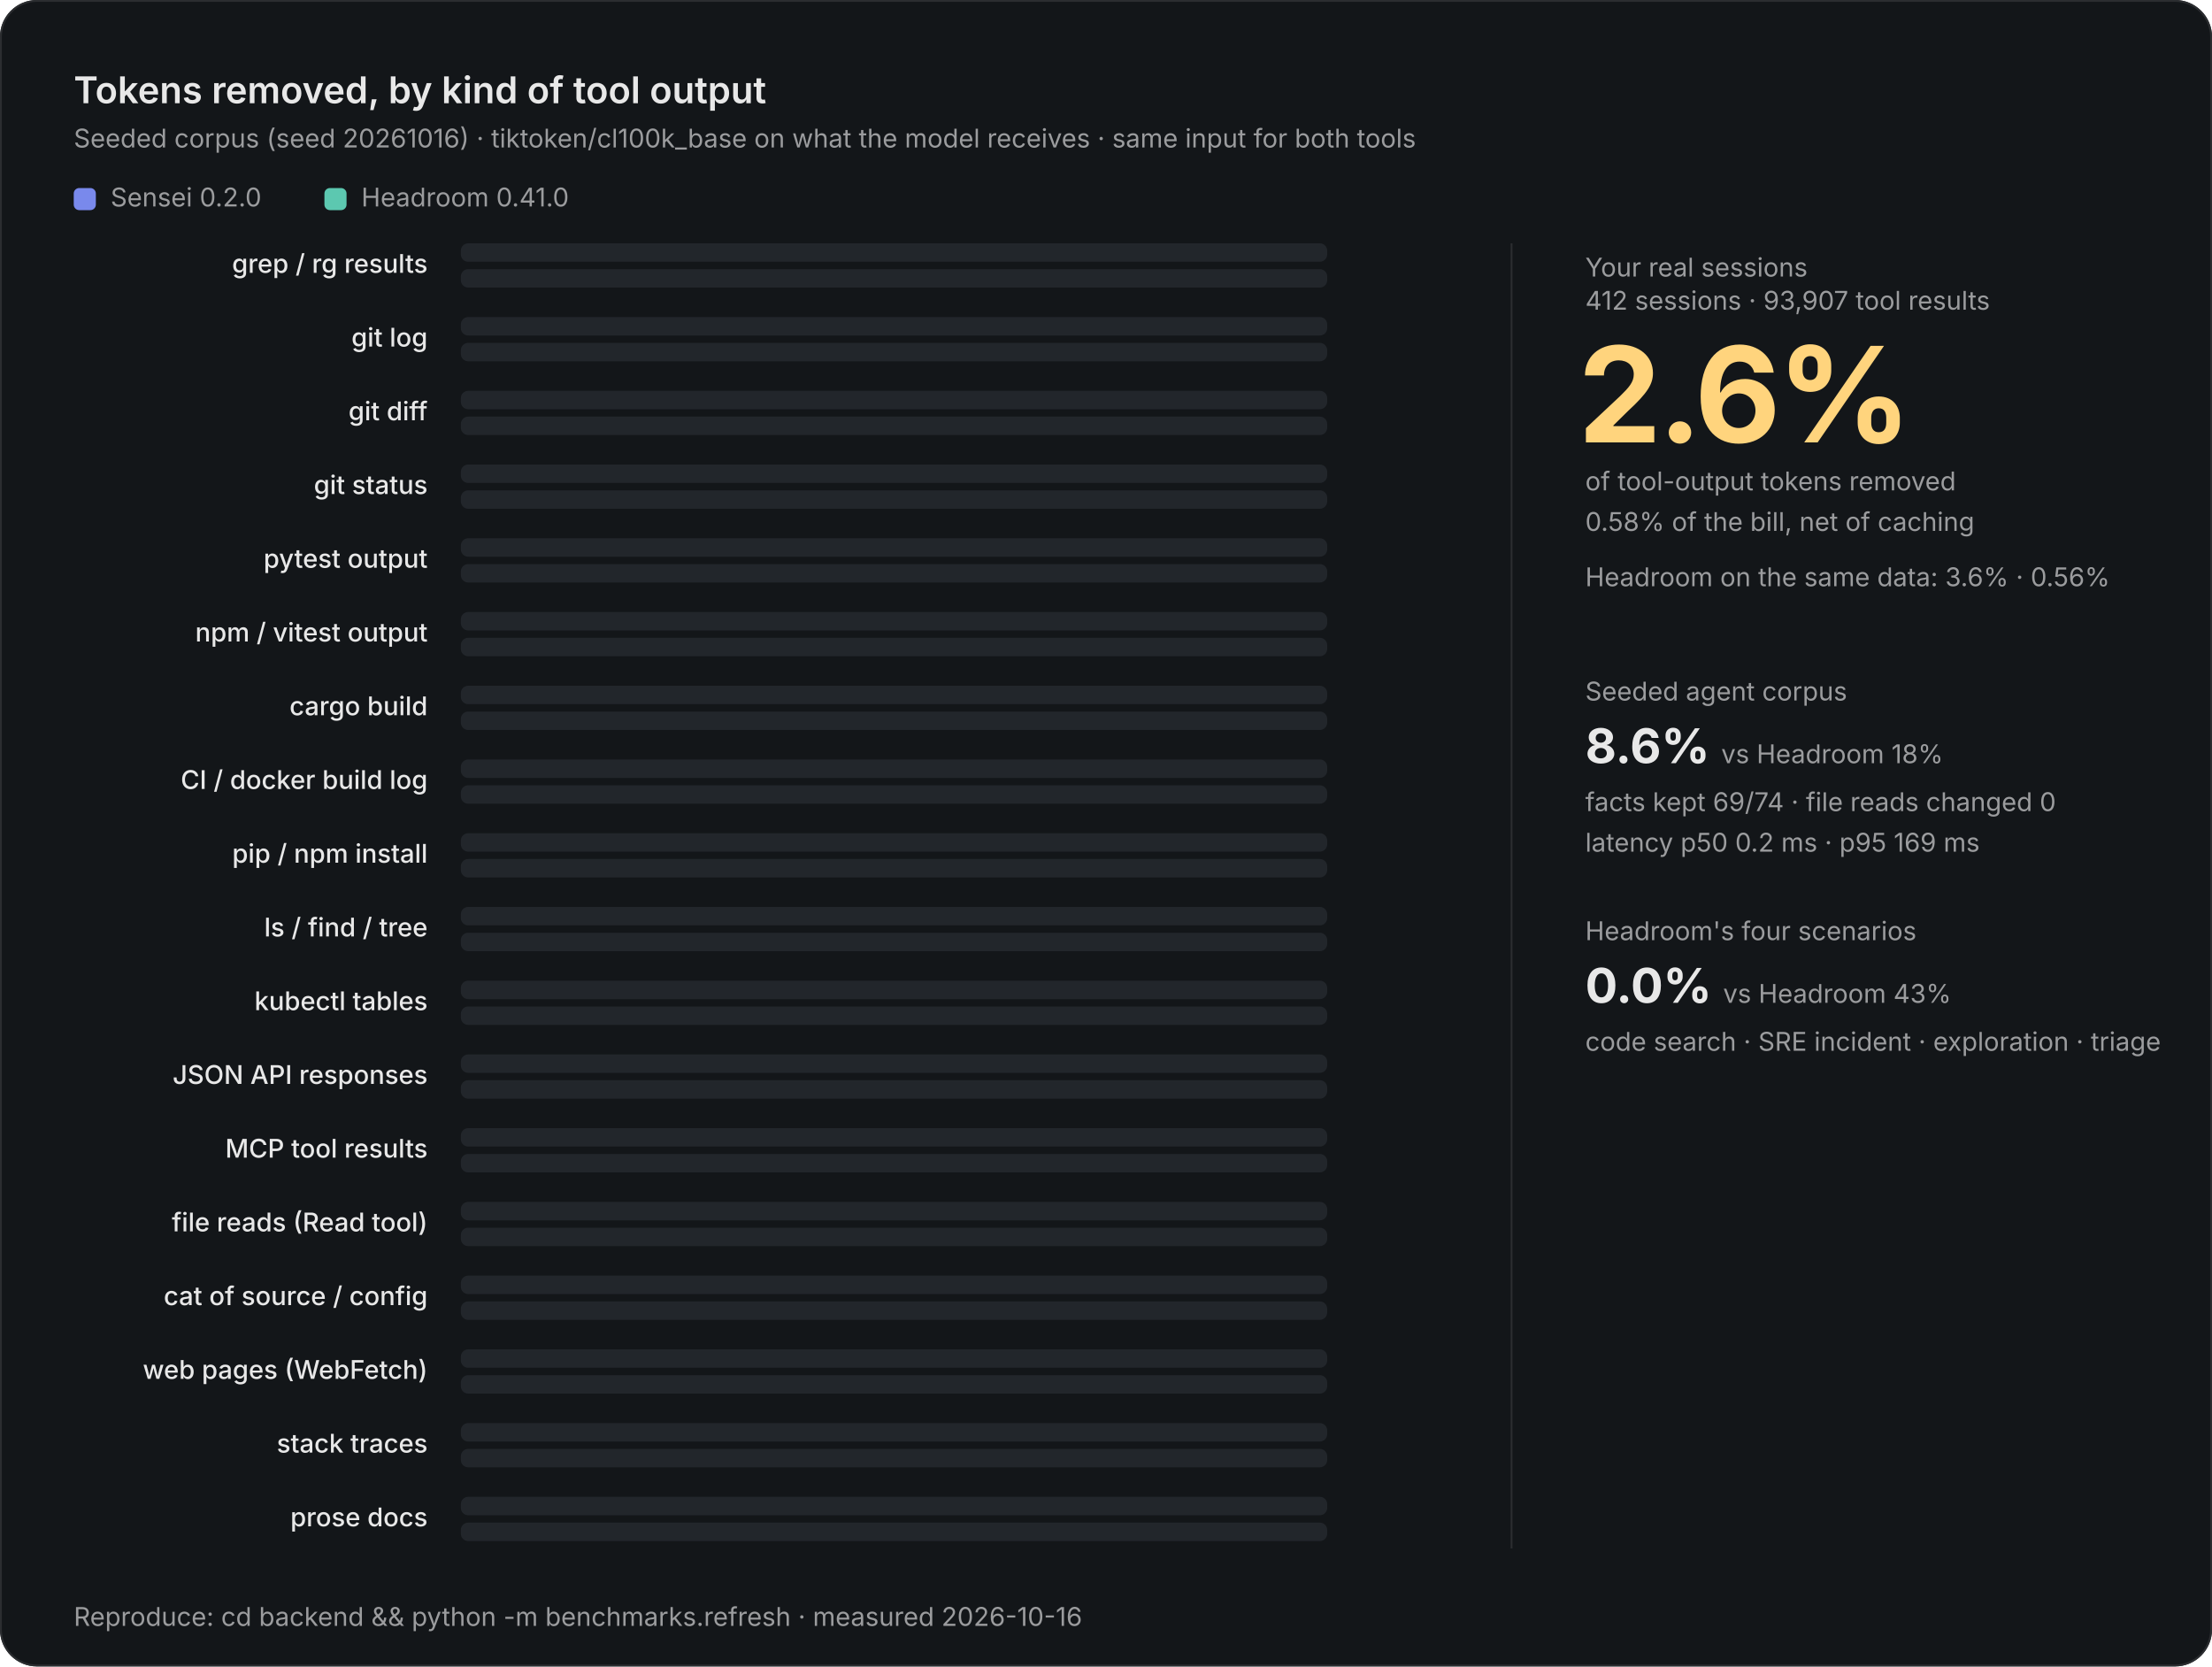
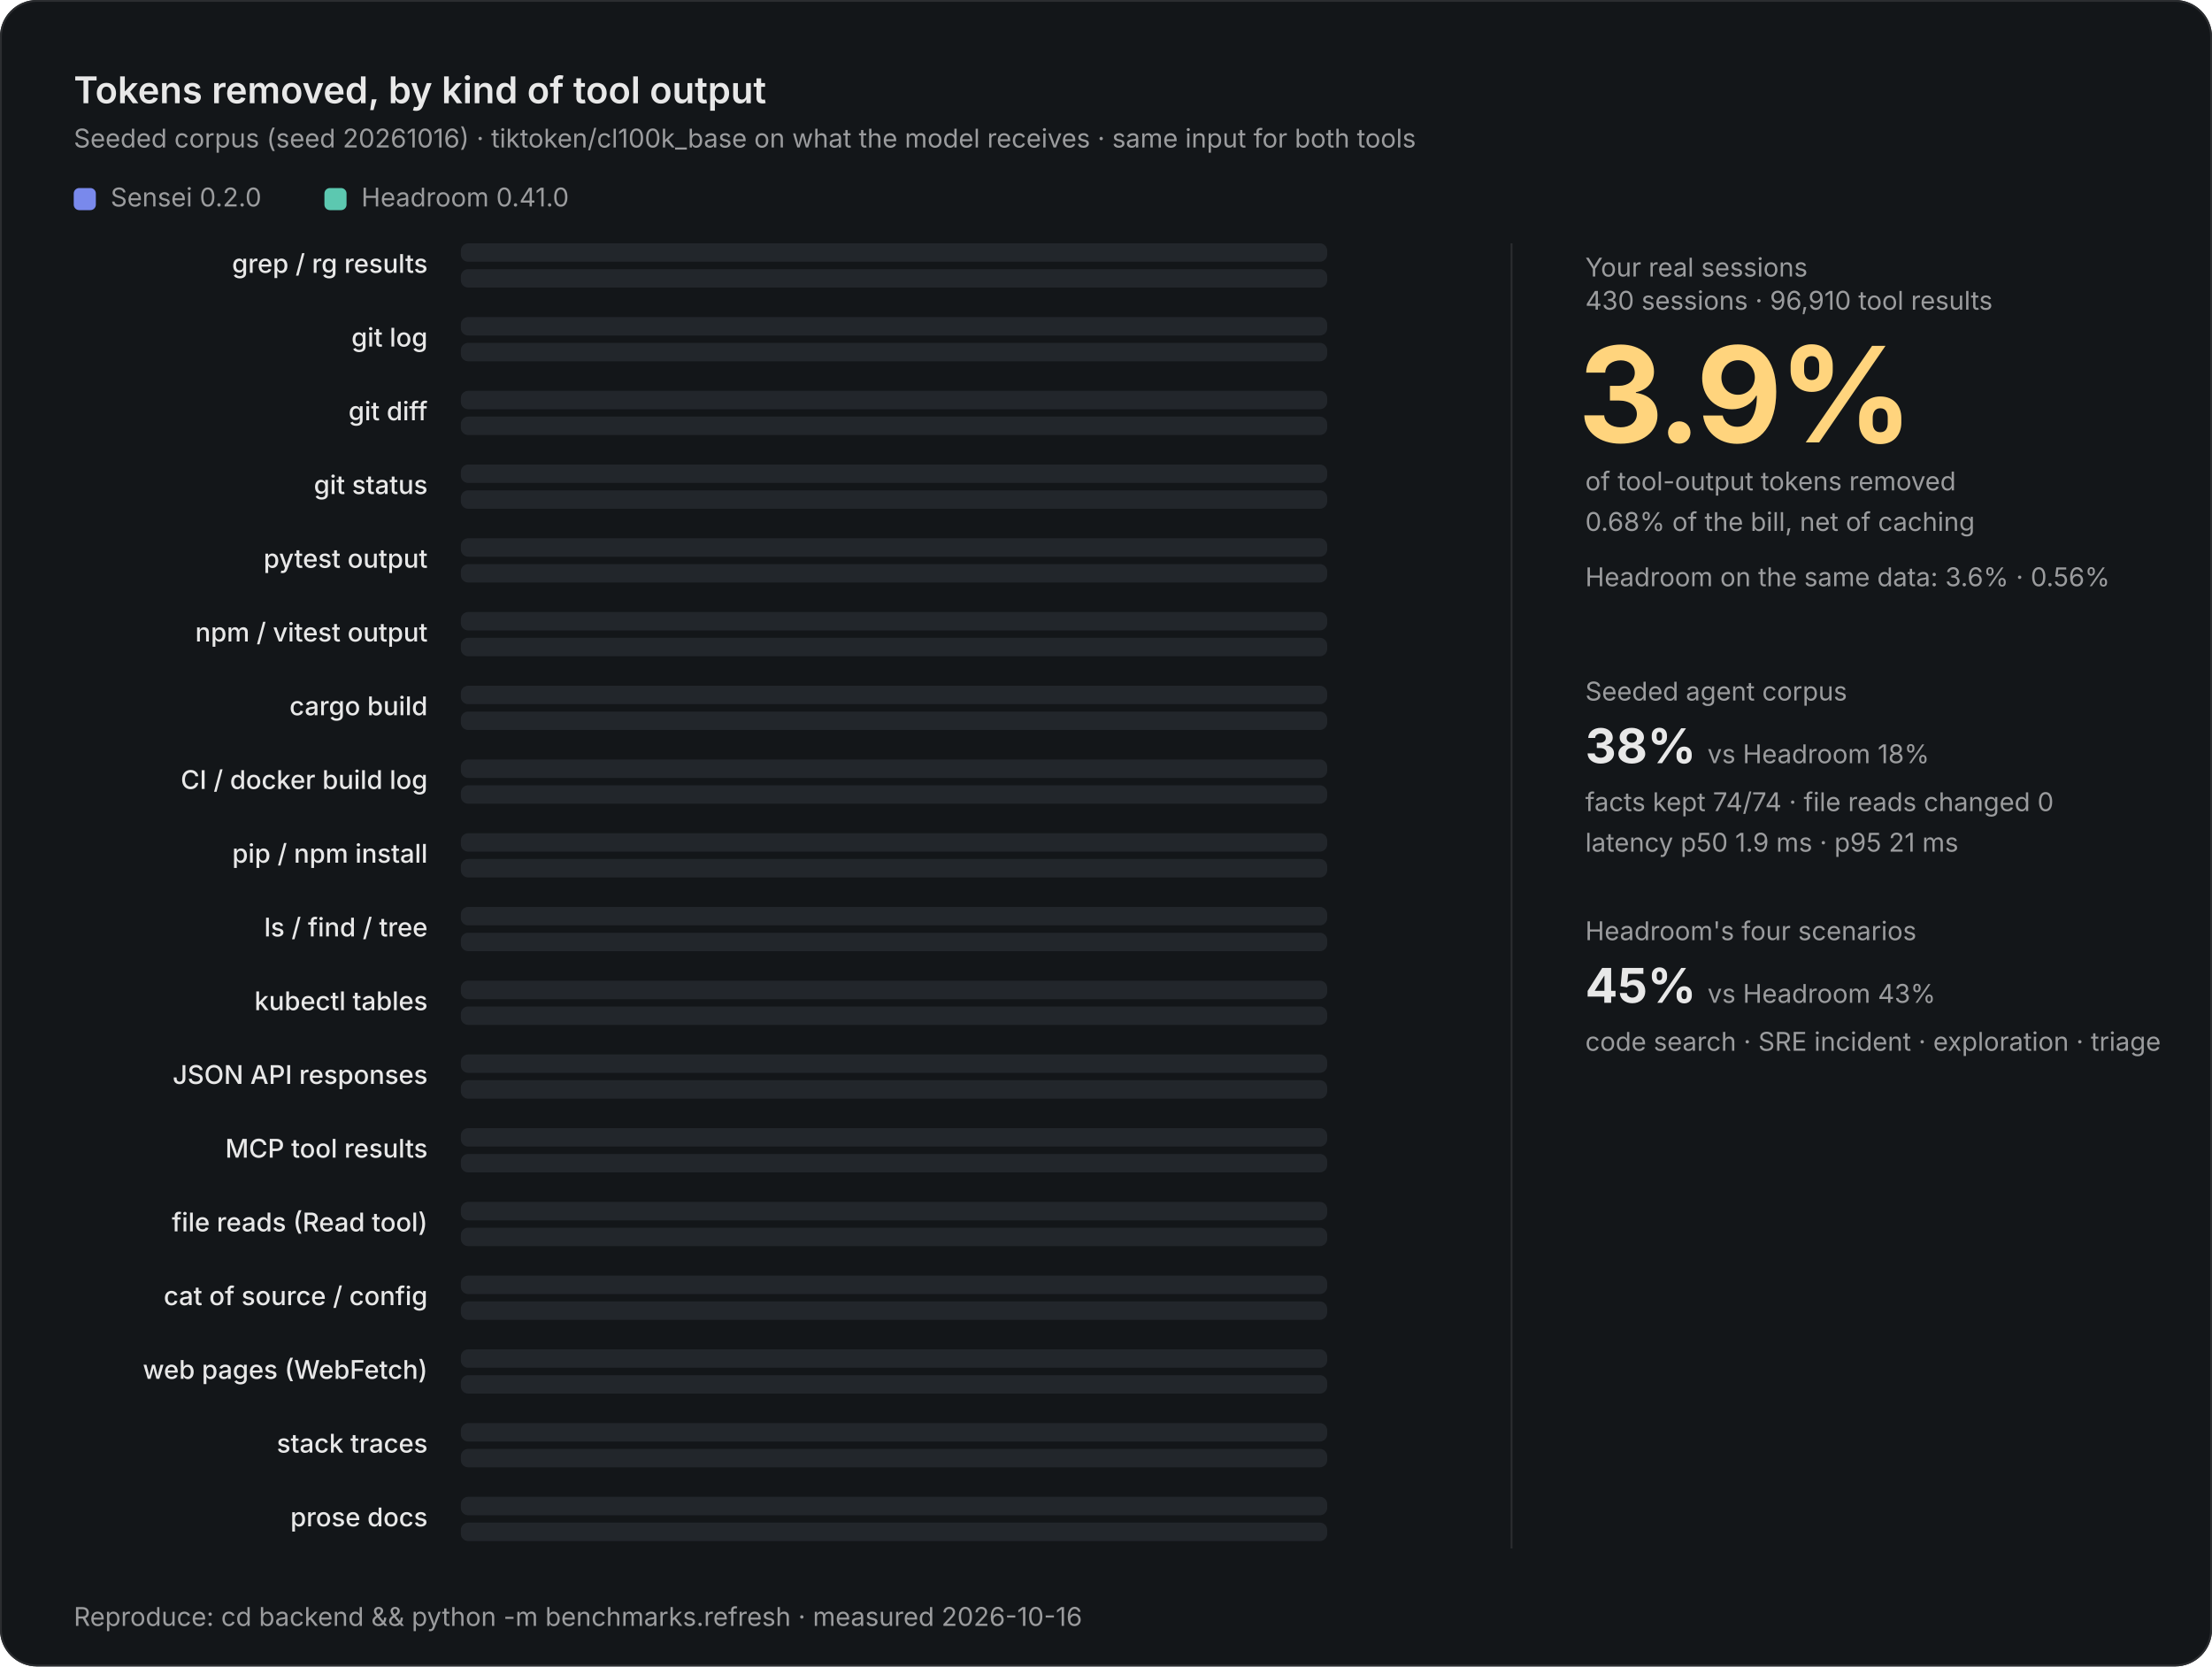
<svg xmlns="http://www.w3.org/2000/svg" width="1200" height="904" viewBox="0 0 1200 904" role="img" aria-labelledby="t d">
  <style>
  .h { font: 600 20px Inter, 'Segoe UI', -apple-system, BlinkMacSystemFont, Helvetica, Arial, sans-serif; fill: #e8e8e8; }
  .s { font: 400 14px Inter, 'Segoe UI', -apple-system, BlinkMacSystemFont, Helvetica, Arial, sans-serif; fill: #9b9c9e; }
  .lbl { font: 500 14px Inter, 'Segoe UI', -apple-system, BlinkMacSystemFont, Helvetica, Arial, sans-serif; fill: #e8e8e8; }
  .pct { font: 700 12px 'JetBrains Mono', 'Cascadia Mono', ui-monospace, Menlo, Consolas, monospace; fill: #e8e8e8; opacity: 0; animation: show .4s ease forwards; }
  .bar { transform-box: fill-box; transform-origin: left; transform: scaleX(0); animation: grow 1.1s cubic-bezier(.4,0,.2,1) forwards; }
  .big { font: 700 72px Inter, 'Segoe UI', -apple-system, BlinkMacSystemFont, Helvetica, Arial, sans-serif; fill: #ffd47d; letter-spacing: -2px; }
  .mid { font: 700 26px Inter, 'Segoe UI', -apple-system, BlinkMacSystemFont, Helvetica, Arial, sans-serif; fill: #e8e8e8; }
  @keyframes grow { to { transform: scaleX(1); } }
  @keyframes show { to { opacity: 1; } }
  @media (prefers-reduced-motion: reduce) {
    .bar { animation: none; transform: none; }
    .pct { animation: none; opacity: 1; }
  }</style>
  <rect width="1200" height="904" rx="20" fill="#131619" />
  <rect x="0.5" y="0.5" width="1199" height="903" rx="19.5" fill="none" stroke="#2b2d30" />
  <text x="40" y="56" class="h">Tokens removed, by kind of tool output</text>
  <text x="40" y="80" class="s">Seeded corpus (seed 20261016) · tiktoken/cl100k_base on what the model receives · same input for both tools</text>
  <rect x="40" y="102" width="12" height="12" rx="3" fill="#7989ec" />
  <text x="60" y="112" class="s">Sensei 0.2.0</text>
  <rect x="176" y="102" width="12" height="12" rx="3" fill="#5cc8b0" />
  <text x="196" y="112" class="s">Headroom 0.41.0</text>
  <text x="232" y="148" text-anchor="end" class="lbl">grep / rg results</text>
  <rect x="250" y="132" width="470" height="10" rx="4" fill="#22262b" />
-   <rect class="bar" style="animation-delay:0.10s" x="250" y="132" width="9.2" height="10" rx="4" fill="#7989ec" />
-   <text class="pct" style="animation-delay:0.60s" x="267.2" y="141">2.0%</text>
+   <rect class="bar" style="animation-delay:0.10s" x="250" y="132" width="313.9" height="10" rx="4" fill="#7989ec" />
+   <text class="pct" style="animation-delay:0.60s" x="571.9" y="141">67%</text>
  <rect x="250" y="146" width="470" height="10" rx="4" fill="#22262b" />
  <rect class="bar" style="animation-delay:0.13s" x="250" y="146" width="149.0" height="10" rx="4" fill="#5cc8b0" />
  <text class="pct" style="animation-delay:0.63s" x="407.0" y="155">32%</text>
  <text x="232" y="188" text-anchor="end" class="lbl">git log</text>
  <rect x="250" y="172" width="470" height="10" rx="4" fill="#22262b" />
-   <rect class="bar" style="animation-delay:0.15s" x="250" y="172" width="57.1" height="10" rx="4" fill="#7989ec" />
-   <text class="pct" style="animation-delay:0.65s" x="315.1" y="181">12%</text>
+   <rect class="bar" style="animation-delay:0.15s" x="250" y="172" width="24.5" height="10" rx="4" fill="#7989ec" />
+   <text class="pct" style="animation-delay:0.65s" x="282.5" y="181">5.2%</text>
  <rect x="250" y="186" width="470" height="10" rx="4" fill="#22262b" />
  <text class="pct" style="animation-delay:0.68s" x="258.0" y="195">0.0%</text>
  <text x="232" y="228" text-anchor="end" class="lbl">git diff</text>
  <rect x="250" y="212" width="470" height="10" rx="4" fill="#22262b" />
-   <text class="pct" style="animation-delay:0.70s" x="258.0" y="221">0.0%</text>
+   <rect class="bar" style="animation-delay:0.20s" x="250" y="212" width="432.8" height="10" rx="4" fill="#7989ec" />
+   <text class="pct" style="animation-delay:0.70s" x="690.8" y="221">92%</text>
  <rect x="250" y="226" width="470" height="10" rx="4" fill="#22262b" />
  <rect class="bar" style="animation-delay:0.23s" x="250" y="226" width="1.7" height="10" rx="4" fill="#5cc8b0" />
  <text class="pct" style="animation-delay:0.73s" x="259.7" y="235">0.4%</text>
  <text x="232" y="268" text-anchor="end" class="lbl">git status</text>
  <rect x="250" y="252" width="470" height="10" rx="4" fill="#22262b" />
-   <rect class="bar" style="animation-delay:0.25s" x="250" y="252" width="55.7" height="10" rx="4" fill="#7989ec" />
-   <text class="pct" style="animation-delay:0.75s" x="313.7" y="261">12%</text>
+   <rect class="bar" style="animation-delay:0.25s" x="250" y="252" width="99.3" height="10" rx="4" fill="#7989ec" />
+   <text class="pct" style="animation-delay:0.75s" x="357.3" y="261">21%</text>
  <rect x="250" y="266" width="470" height="10" rx="4" fill="#22262b" />
  <text class="pct" style="animation-delay:0.78s" x="258.0" y="275">0.0%</text>
  <text x="232" y="308" text-anchor="end" class="lbl">pytest output</text>
  <rect x="250" y="292" width="470" height="10" rx="4" fill="#22262b" />
-   <rect class="bar" style="animation-delay:0.30s" x="250" y="292" width="33.1" height="10" rx="4" fill="#7989ec" />
-   <text class="pct" style="animation-delay:0.80s" x="291.1" y="301">7.0%</text>
+   <rect class="bar" style="animation-delay:0.30s" x="250" y="292" width="384.6" height="10" rx="4" fill="#7989ec" />
+   <text class="pct" style="animation-delay:0.80s" x="642.6" y="301">82%</text>
  <rect x="250" y="306" width="470" height="10" rx="4" fill="#22262b" />
  <text class="pct" style="animation-delay:0.83s" x="258.0" y="315">0.0%</text>
  <text x="232" y="348" text-anchor="end" class="lbl">npm / vitest output</text>
  <rect x="250" y="332" width="470" height="10" rx="4" fill="#22262b" />
-   <text class="pct" style="animation-delay:0.85s" x="258.0" y="341">-0.5%</text>
+   <rect class="bar" style="animation-delay:0.35s" x="250" y="332" width="218.4" height="10" rx="4" fill="#7989ec" />
+   <text class="pct" style="animation-delay:0.85s" x="476.4" y="341">46%</text>
  <rect x="250" y="346" width="470" height="10" rx="4" fill="#22262b" />
  <text class="pct" style="animation-delay:0.88s" x="258.0" y="355">0.0%</text>
  <text x="232" y="388" text-anchor="end" class="lbl">cargo build</text>
  <rect x="250" y="372" width="470" height="10" rx="4" fill="#22262b" />
-   <rect class="bar" style="animation-delay:0.40s" x="250" y="372" width="37.8" height="10" rx="4" fill="#7989ec" />
-   <text class="pct" style="animation-delay:0.90s" x="295.8" y="381">8.0%</text>
+   <rect class="bar" style="animation-delay:0.40s" x="250" y="372" width="322.4" height="10" rx="4" fill="#7989ec" />
+   <text class="pct" style="animation-delay:0.90s" x="580.4" y="381">69%</text>
  <rect x="250" y="386" width="470" height="10" rx="4" fill="#22262b" />
  <text class="pct" style="animation-delay:0.93s" x="258.0" y="395">0.0%</text>
  <text x="232" y="428" text-anchor="end" class="lbl">CI / docker build log</text>
  <rect x="250" y="412" width="470" height="10" rx="4" fill="#22262b" />
-   <rect class="bar" style="animation-delay:0.45s" x="250" y="412" width="206.5" height="10" rx="4" fill="#7989ec" />
-   <text class="pct" style="animation-delay:0.95s" x="464.5" y="421">44%</text>
+   <rect class="bar" style="animation-delay:0.45s" x="250" y="412" width="270.3" height="10" rx="4" fill="#7989ec" />
+   <text class="pct" style="animation-delay:0.95s" x="528.3" y="421">58%</text>
  <rect x="250" y="426" width="470" height="10" rx="4" fill="#22262b" />
  <rect class="bar" style="animation-delay:0.48s" x="250" y="426" width="426.6" height="10" rx="4" fill="#5cc8b0" />
  <text class="pct" style="animation-delay:0.98s" x="684.6" y="435">91%</text>
  <text x="232" y="468" text-anchor="end" class="lbl">pip / npm install</text>
  <rect x="250" y="452" width="470" height="10" rx="4" fill="#22262b" />
-   <rect class="bar" style="animation-delay:0.50s" x="250" y="452" width="39.4" height="10" rx="4" fill="#7989ec" />
-   <text class="pct" style="animation-delay:1.00s" x="297.4" y="461">8.4%</text>
+   <text class="pct" style="animation-delay:1.00s" x="258.0" y="461">0.0%</text>
  <rect x="250" y="466" width="470" height="10" rx="4" fill="#22262b" />
  <rect class="bar" style="animation-delay:0.53s" x="250" y="466" width="8.4" height="10" rx="4" fill="#5cc8b0" />
  <text class="pct" style="animation-delay:1.03s" x="266.4" y="475">1.8%</text>
  <text x="232" y="508" text-anchor="end" class="lbl">ls / find / tree</text>
  <rect x="250" y="492" width="470" height="10" rx="4" fill="#22262b" />
-   <rect class="bar" style="animation-delay:0.55s" x="250" y="492" width="52.2" height="10" rx="4" fill="#7989ec" />
-   <text class="pct" style="animation-delay:1.05s" x="310.2" y="501">11%</text>
+   <rect class="bar" style="animation-delay:0.55s" x="250" y="492" width="20.6" height="10" rx="4" fill="#7989ec" />
+   <text class="pct" style="animation-delay:1.05s" x="278.6" y="501">4.4%</text>
  <rect x="250" y="506" width="470" height="10" rx="4" fill="#22262b" />
  <text class="pct" style="animation-delay:1.08s" x="258.0" y="515">0.0%</text>
  <text x="232" y="548" text-anchor="end" class="lbl">kubectl tables</text>
  <rect x="250" y="532" width="470" height="10" rx="4" fill="#22262b" />
-   <rect class="bar" style="animation-delay:0.60s" x="250" y="532" width="82.5" height="10" rx="4" fill="#7989ec" />
-   <text class="pct" style="animation-delay:1.10s" x="340.5" y="541">18%</text>
+   <text class="pct" style="animation-delay:1.10s" x="258.0" y="541">0.0%</text>
  <rect x="250" y="546" width="470" height="10" rx="4" fill="#22262b" />
  <rect class="bar" style="animation-delay:0.63s" x="250" y="546" width="50.7" height="10" rx="4" fill="#5cc8b0" />
  <text class="pct" style="animation-delay:1.13s" x="308.7" y="555">11%</text>
  <text x="232" y="588" text-anchor="end" class="lbl">JSON API responses</text>
  <rect x="250" y="572" width="470" height="10" rx="4" fill="#22262b" />
-   <rect class="bar" style="animation-delay:0.65s" x="250" y="572" width="126.4" height="10" rx="4" fill="#7989ec" />
-   <text class="pct" style="animation-delay:1.15s" x="384.4" y="581">27%</text>
+   <text class="pct" style="animation-delay:1.15s" x="258.0" y="581">0.0%</text>
  <rect x="250" y="586" width="470" height="10" rx="4" fill="#22262b" />
  <rect class="bar" style="animation-delay:0.68s" x="250" y="586" width="129.4" height="10" rx="4" fill="#5cc8b0" />
  <text class="pct" style="animation-delay:1.18s" x="387.4" y="595">28%</text>
  <text x="232" y="628" text-anchor="end" class="lbl">MCP tool results</text>
  <rect x="250" y="612" width="470" height="10" rx="4" fill="#22262b" />
-   <text class="pct" style="animation-delay:1.20s" x="258.0" y="621">0.0%</text>
+   <rect class="bar" style="animation-delay:0.70s" x="250" y="612" width="209.6" height="10" rx="4" fill="#7989ec" />
+   <text class="pct" style="animation-delay:1.20s" x="467.6" y="621">45%</text>
  <rect x="250" y="626" width="470" height="10" rx="4" fill="#22262b" />
  <rect class="bar" style="animation-delay:0.73s" x="250" y="626" width="220.2" height="10" rx="4" fill="#5cc8b0" />
  <text class="pct" style="animation-delay:1.23s" x="478.2" y="635">47%</text>
  <text x="232" y="668" text-anchor="end" class="lbl">file reads (Read tool)</text>
  <rect x="250" y="652" width="470" height="10" rx="4" fill="#22262b" />
  <text class="pct" style="animation-delay:1.25s" x="258.0" y="661">0.0%</text>
  <rect x="250" y="666" width="470" height="10" rx="4" fill="#22262b" />
  <text class="pct" style="animation-delay:1.28s" x="258.0" y="675">0.0%</text>
  <text x="232" y="708" text-anchor="end" class="lbl">cat of source / config</text>
  <rect x="250" y="692" width="470" height="10" rx="4" fill="#22262b" />
  <text class="pct" style="animation-delay:1.30s" x="258.0" y="701">0.0%</text>
  <rect x="250" y="706" width="470" height="10" rx="4" fill="#22262b" />
  <rect class="bar" style="animation-delay:0.83s" x="250" y="706" width="27.3" height="10" rx="4" fill="#5cc8b0" />
  <text class="pct" style="animation-delay:1.33s" x="285.3" y="715">5.8%</text>
  <text x="232" y="748" text-anchor="end" class="lbl">web pages (WebFetch)</text>
  <rect x="250" y="732" width="470" height="10" rx="4" fill="#22262b" />
-   <rect class="bar" style="animation-delay:0.85s" x="250" y="732" width="3.4" height="10" rx="4" fill="#7989ec" />
-   <text class="pct" style="animation-delay:1.35s" x="261.4" y="741">0.7%</text>
+   <text class="pct" style="animation-delay:1.35s" x="258.0" y="741">0.0%</text>
  <rect x="250" y="746" width="470" height="10" rx="4" fill="#22262b" />
  <text class="pct" style="animation-delay:1.38s" x="258.0" y="755">0.0%</text>
  <text x="232" y="788" text-anchor="end" class="lbl">stack traces</text>
  <rect x="250" y="772" width="470" height="10" rx="4" fill="#22262b" />
-   <rect class="bar" style="animation-delay:0.90s" x="250" y="772" width="7.4" height="10" rx="4" fill="#7989ec" />
-   <text class="pct" style="animation-delay:1.40s" x="265.4" y="781">1.6%</text>
+   <rect class="bar" style="animation-delay:0.90s" x="250" y="772" width="7.5" height="10" rx="4" fill="#7989ec" />
+   <text class="pct" style="animation-delay:1.40s" x="265.5" y="781">1.6%</text>
  <rect x="250" y="786" width="470" height="10" rx="4" fill="#22262b" />
  <text class="pct" style="animation-delay:1.43s" x="258.0" y="795">0.0%</text>
  <text x="232" y="828" text-anchor="end" class="lbl">prose docs</text>
  <rect x="250" y="812" width="470" height="10" rx="4" fill="#22262b" />
-   <rect class="bar" style="animation-delay:0.95s" x="250" y="812" width="45.0" height="10" rx="4" fill="#7989ec" />
-   <text class="pct" style="animation-delay:1.45s" x="303.0" y="821">9.6%</text>
+   <text class="pct" style="animation-delay:1.45s" x="258.0" y="821">0.0%</text>
  <rect x="250" y="826" width="470" height="10" rx="4" fill="#22262b" />
  <text class="pct" style="animation-delay:1.48s" x="258.0" y="835">0.0%</text>
  <line x1="820" y1="132" x2="820" y2="840" stroke="#2b2d30" />
  <text x="860" y="150" class="s">Your real sessions</text>
-   <text x="860" y="168" class="s">412 sessions · 93,907 tool results</text>
-   <text x="856" y="240" class="big">2.6%</text>
+   <text x="860" y="168" class="s">430 sessions · 96,910 tool results</text>
+   <text x="856" y="240" class="big">3.9%</text>
  <text x="860" y="266" class="s">of tool-output tokens removed</text>
-   <text x="860" y="288" class="s">0.58% of the bill, net of caching</text>
+   <text x="860" y="288" class="s">0.68% of the bill, net of caching</text>
  <text x="860" y="318" class="s">Headroom on the same data: 3.6% · 0.56%</text>
  <text x="860" y="380" class="s">Seeded agent corpus</text>
-   <text x="860" y="414" class="mid">8.6% <tspan class="s">vs Headroom 18%</tspan>
+   <text x="860" y="414" class="mid">38% <tspan class="s">vs Headroom 18%</tspan>
  </text>
-   <text x="860" y="440" class="s">facts kept 69/74 · file reads changed 0</text>
-   <text x="860" y="462" class="s">latency p50 0.2 ms · p95 169 ms</text>
+   <text x="860" y="440" class="s">facts kept 74/74 · file reads changed 0</text>
+   <text x="860" y="462" class="s">latency p50 1.9 ms · p95 21 ms</text>
  <text x="860" y="510" class="s">Headroom's four scenarios</text>
-   <text x="860" y="544" class="mid">0.0% <tspan class="s">vs Headroom 43%</tspan>
+   <text x="860" y="544" class="mid">45% <tspan class="s">vs Headroom 43%</tspan>
  </text>
  <text x="860" y="570" class="s">code search · SRE incident · exploration · triage</text>
  <text x="40" y="882" class="s">Reproduce: cd backend &amp;&amp; python -m benchmarks.refresh · measured 2026-10-16</text>
</svg>
